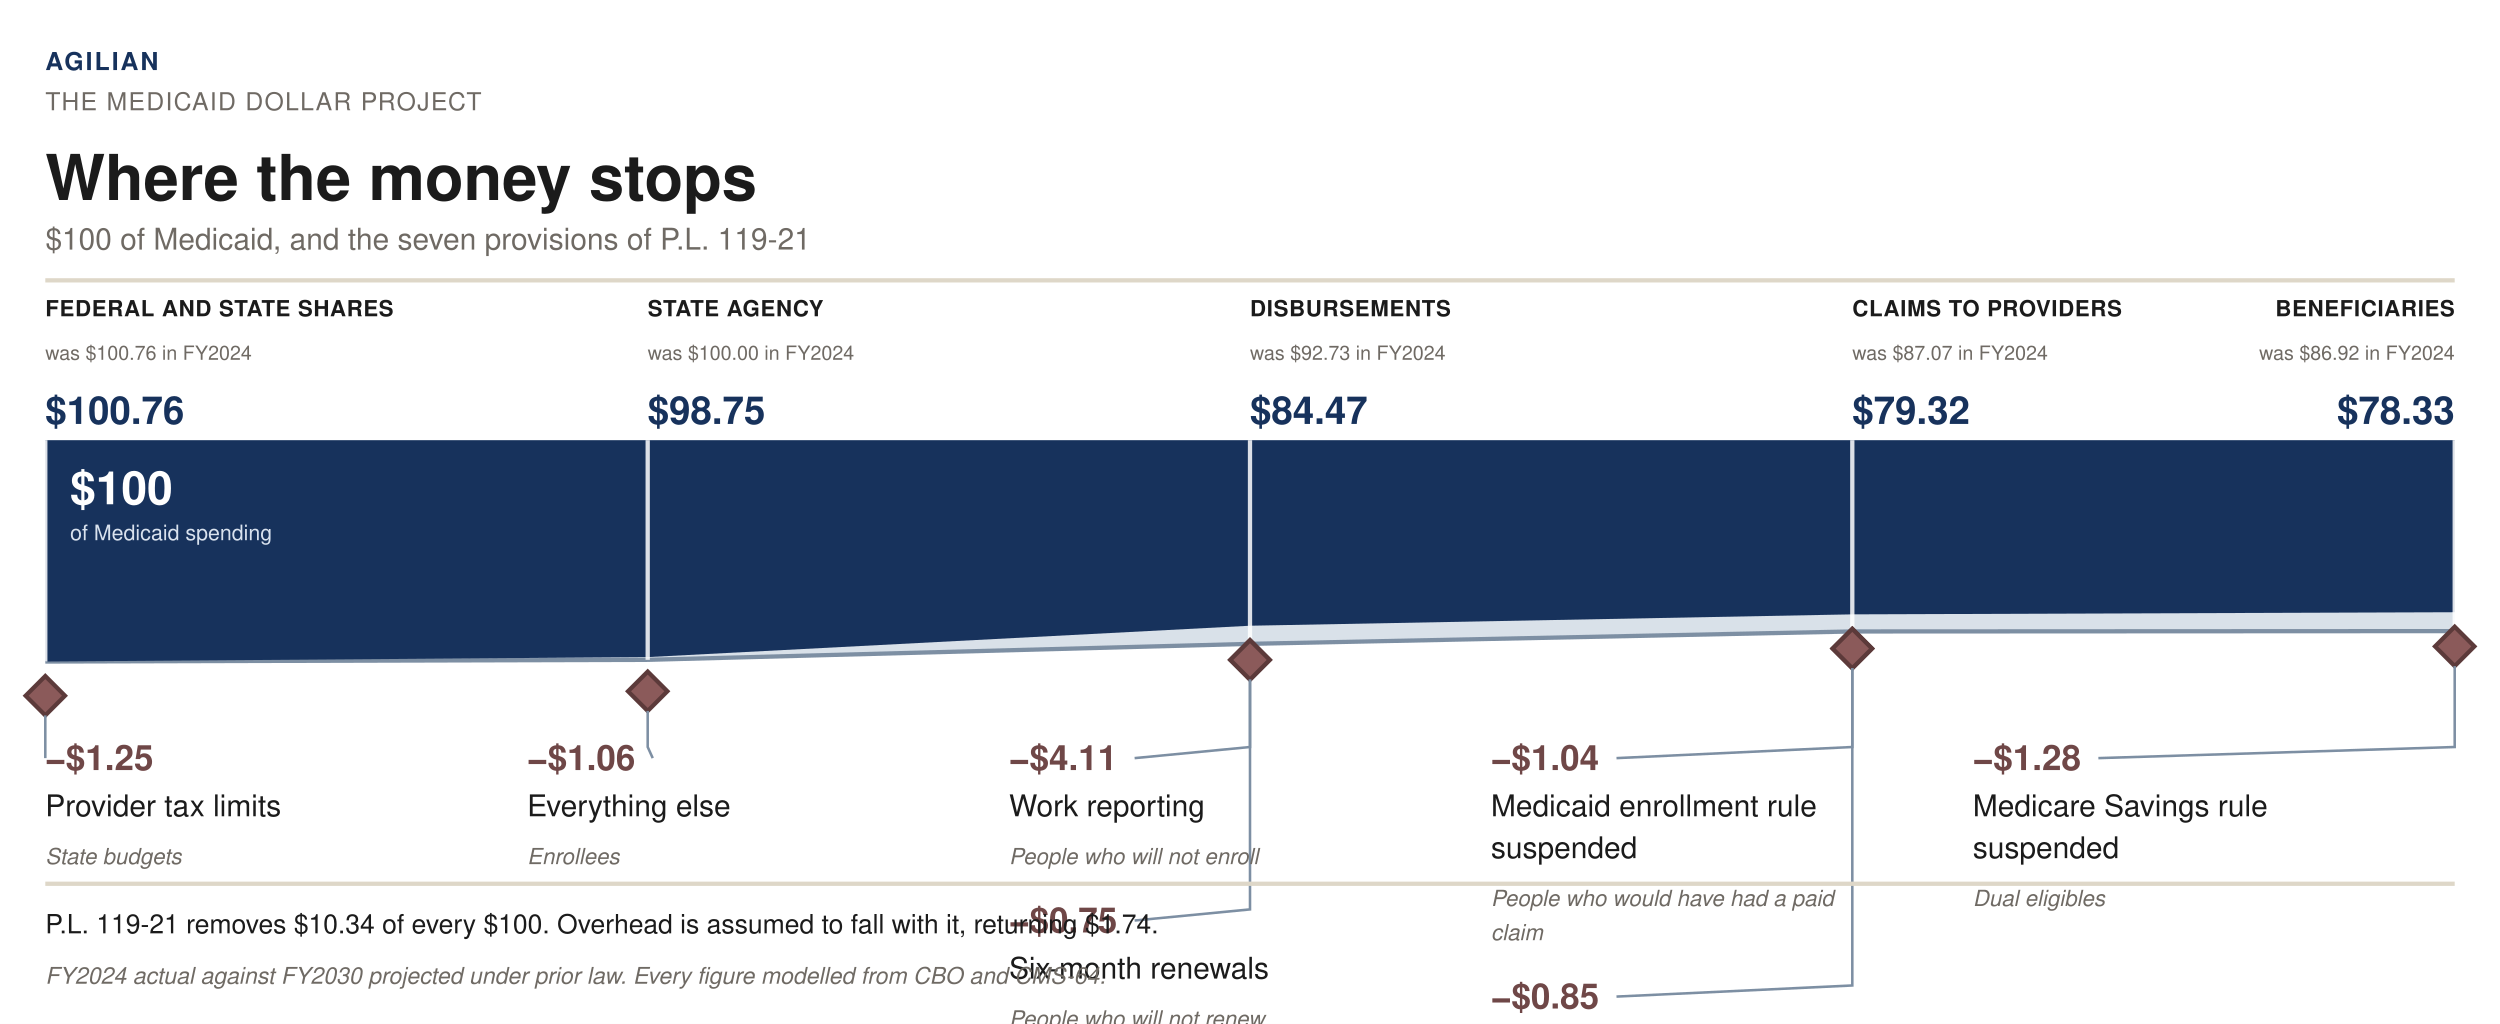
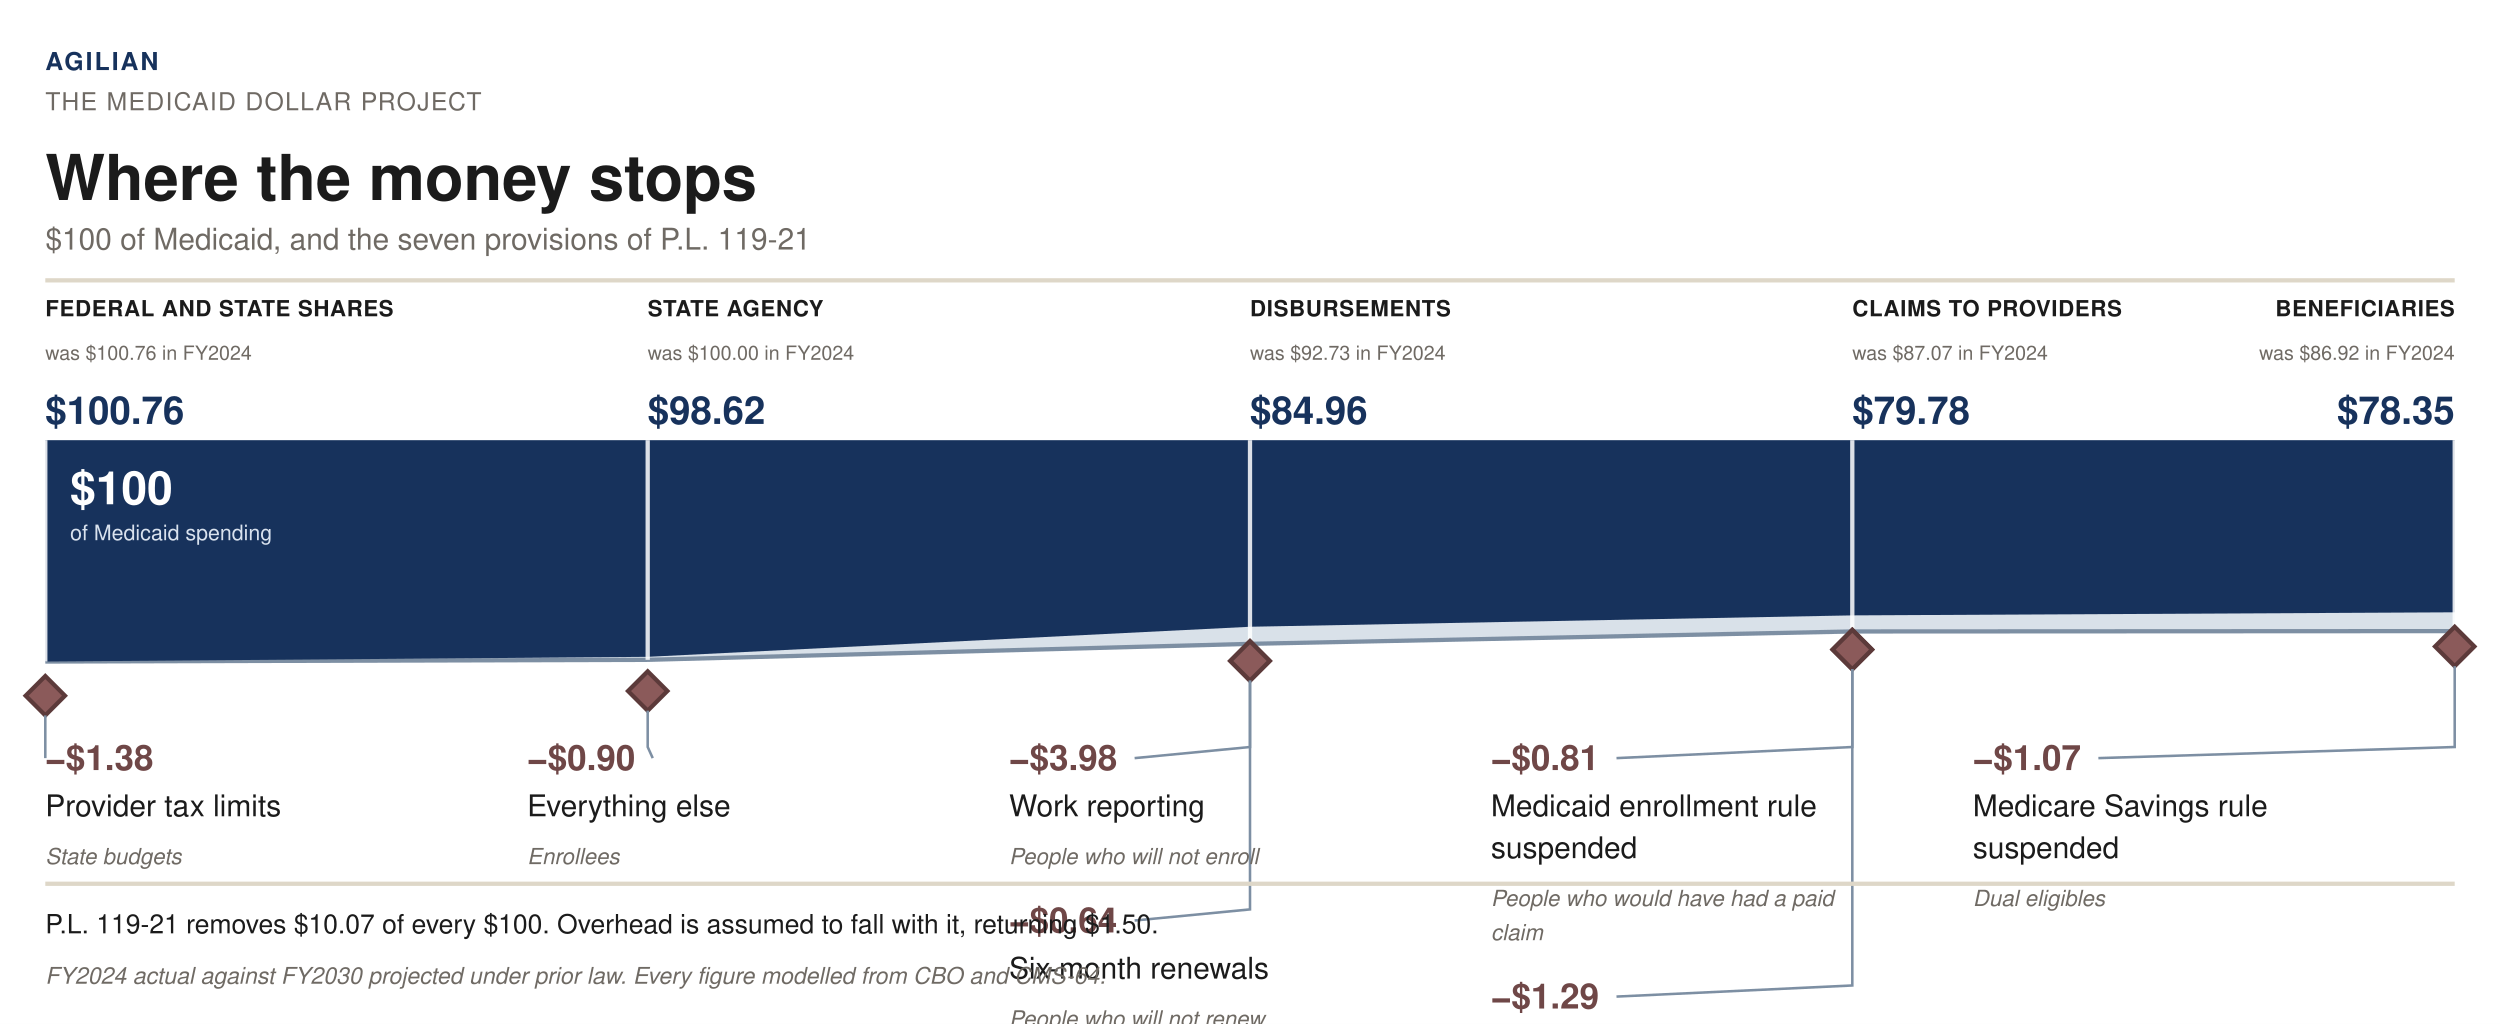
<svg xmlns="http://www.w3.org/2000/svg" viewBox="0 0 2925 1198" role="img" aria-labelledby="t_fig6_taper_all d_fig6_taper_all">
  <rect width="2925" height="1198" fill="#ffffff" />
  <text x="53.0" y="82.0" font-family="Segoe UI, Helvetica Neue, Helvetica, Arial, sans-serif" font-size="29" fill="#17325c" text-anchor="start" font-weight="bold" letter-spacing="2.4">AGILIAN</text>
  <text x="53.0" y="129.0" font-family="Segoe UI, Helvetica Neue, Helvetica, Arial, sans-serif" font-size="29" fill="#6f6a64" text-anchor="start" font-weight="normal" letter-spacing="1.5">THE MEDICAID DOLLAR PROJECT</text>
  <text x="53.0" y="234.0" font-family="Segoe UI, Helvetica Neue, Helvetica, Arial, sans-serif" font-size="74" fill="#1b1b1b" text-anchor="start" font-weight="bold">Where the money stops</text>
  <text x="53.0" y="292.0" font-family="Segoe UI, Helvetica Neue, Helvetica, Arial, sans-serif" font-size="35" fill="#6f6a64" text-anchor="start" font-weight="normal">$100 of Medicaid, and the seven provisions of P.L. 119-21</text>
  <line x1="53" y1="328" x2="2872" y2="328" stroke="#ded7c8" stroke-width="5.0" />
  <path d="M53.0,515.0 L53.0,774.0 L757.8,772.0 L1462.5,753.3 L2167.2,738.8 L2872.0,738.4 L2872.0,515.0 Z" fill="#ccd6e1" fill-opacity="0.75" />
  <path d="M53.0,774.0 L757.8,772.0 L1462.5,753.3 L2167.2,738.8 L2872.0,738.4" fill="none" stroke="#7d8fa3" stroke-width="5.0" />
-   <path d="M53.0,515.0 L53.0,774.0 L757.8,768.8 L1462.5,732.1 L2167.2,718.8 L2872.0,716.3 L2872.0,515.0 Z" fill="#17325c" />
+   <path d="M53.0,515.0 L53.0,774.0 L757.8,768.5 L1462.5,733.3 L2167.2,720.0 L2872.0,716.4 L2872.0,515.0 Z" fill="#17325c" />
  <text x="82.0" y="590.0" font-family="Segoe UI, Helvetica Neue, Helvetica, Arial, sans-serif" font-size="54" fill="#ffffff" text-anchor="start" font-weight="bold">$100</text>
  <text x="82.0" y="632.0" font-family="Segoe UI, Helvetica Neue, Helvetica, Arial, sans-serif" font-size="25" fill="#d9e2ee" text-anchor="start" font-weight="normal">of Medicaid spending</text>
  <line x1="53.0" y1="515.0" x2="53.0" y2="774.0" stroke="#ffffff" stroke-width="5.0" stroke-opacity="0.85" />
  <text x="53.0" y="370.0" font-family="Segoe UI, Helvetica Neue, Helvetica, Arial, sans-serif" font-size="26" fill="#1b1b1b" text-anchor="start" font-weight="bold" letter-spacing="0.8">FEDERAL AND STATE SHARES</text>
  <text x="53.0" y="421.0" font-family="Segoe UI, Helvetica Neue, Helvetica, Arial, sans-serif" font-size="23" fill="#6f6a64" text-anchor="start" font-weight="normal">was $100.76 in FY2024</text>
  <text x="53.0" y="496.0" font-family="Segoe UI, Helvetica Neue, Helvetica, Arial, sans-serif" font-size="45" fill="#17325c" text-anchor="start" font-weight="bold">$100.76</text>
  <line x1="757.8" y1="515.0" x2="757.8" y2="772.0" stroke="#ffffff" stroke-width="5.0" stroke-opacity="0.85" />
  <text x="757.8" y="370.0" font-family="Segoe UI, Helvetica Neue, Helvetica, Arial, sans-serif" font-size="26" fill="#1b1b1b" text-anchor="start" font-weight="bold" letter-spacing="0.8">STATE AGENCY</text>
  <text x="757.8" y="421.0" font-family="Segoe UI, Helvetica Neue, Helvetica, Arial, sans-serif" font-size="23" fill="#6f6a64" text-anchor="start" font-weight="normal">was $100.00 in FY2024</text>
-   <text x="757.8" y="496.0" font-family="Segoe UI, Helvetica Neue, Helvetica, Arial, sans-serif" font-size="45" fill="#17325c" text-anchor="start" font-weight="bold">$98.75</text>
+   <text x="757.8" y="496.0" font-family="Segoe UI, Helvetica Neue, Helvetica, Arial, sans-serif" font-size="45" fill="#17325c" text-anchor="start" font-weight="bold">$98.62</text>
  <line x1="1462.5" y1="515.0" x2="1462.5" y2="753.3" stroke="#ffffff" stroke-width="5.0" stroke-opacity="0.85" />
  <text x="1462.5" y="370.0" font-family="Segoe UI, Helvetica Neue, Helvetica, Arial, sans-serif" font-size="26" fill="#1b1b1b" text-anchor="start" font-weight="bold" letter-spacing="0.8">DISBURSEMENTS</text>
  <text x="1462.5" y="421.0" font-family="Segoe UI, Helvetica Neue, Helvetica, Arial, sans-serif" font-size="23" fill="#6f6a64" text-anchor="start" font-weight="normal">was $92.73 in FY2024</text>
-   <text x="1462.5" y="496.0" font-family="Segoe UI, Helvetica Neue, Helvetica, Arial, sans-serif" font-size="45" fill="#17325c" text-anchor="start" font-weight="bold">$84.47</text>
+   <text x="1462.5" y="496.0" font-family="Segoe UI, Helvetica Neue, Helvetica, Arial, sans-serif" font-size="45" fill="#17325c" text-anchor="start" font-weight="bold">$84.96</text>
  <line x1="2167.2" y1="515.0" x2="2167.2" y2="738.8" stroke="#ffffff" stroke-width="5.0" stroke-opacity="0.85" />
  <text x="2167.2" y="370.0" font-family="Segoe UI, Helvetica Neue, Helvetica, Arial, sans-serif" font-size="26" fill="#1b1b1b" text-anchor="start" font-weight="bold" letter-spacing="0.8">CLAIMS TO PROVIDERS</text>
  <text x="2167.2" y="421.0" font-family="Segoe UI, Helvetica Neue, Helvetica, Arial, sans-serif" font-size="23" fill="#6f6a64" text-anchor="start" font-weight="normal">was $87.07 in FY2024</text>
-   <text x="2167.2" y="496.0" font-family="Segoe UI, Helvetica Neue, Helvetica, Arial, sans-serif" font-size="45" fill="#17325c" text-anchor="start" font-weight="bold">$79.32</text>
+   <text x="2167.2" y="496.0" font-family="Segoe UI, Helvetica Neue, Helvetica, Arial, sans-serif" font-size="45" fill="#17325c" text-anchor="start" font-weight="bold">$79.78</text>
  <line x1="2872.0" y1="515.0" x2="2872.0" y2="738.4" stroke="#ffffff" stroke-width="5.0" stroke-opacity="0.85" />
  <text x="2872.0" y="370.0" font-family="Segoe UI, Helvetica Neue, Helvetica, Arial, sans-serif" font-size="26" fill="#1b1b1b" text-anchor="end" font-weight="bold" letter-spacing="0.8">BENEFICIARIES</text>
  <text x="2872.0" y="421.0" font-family="Segoe UI, Helvetica Neue, Helvetica, Arial, sans-serif" font-size="23" fill="#6f6a64" text-anchor="end" font-weight="normal">was $86.92 in FY2024</text>
-   <text x="2872.0" y="496.0" font-family="Segoe UI, Helvetica Neue, Helvetica, Arial, sans-serif" font-size="45" fill="#17325c" text-anchor="end" font-weight="bold">$78.33</text>
+   <text x="2872.0" y="496.0" font-family="Segoe UI, Helvetica Neue, Helvetica, Arial, sans-serif" font-size="45" fill="#17325c" text-anchor="end" font-weight="bold">$78.35</text>
  <path d="M53.0,791.0 L76.0,814.0 L53.0,837.0 L30.0,814.0 Z" fill="#8B5A5A" stroke="#5c3a3a" stroke-width="5.0" />
-   <path d="M757.8,785.8 L780.8,808.8 L757.8,831.8 L734.8,808.8 Z" fill="#8B5A5A" stroke="#5c3a3a" stroke-width="5.0" />
-   <path d="M1462.5,749.1 L1485.5,772.1 L1462.5,795.1 L1439.5,772.1 Z" fill="#8B5A5A" stroke="#5c3a3a" stroke-width="5.0" />
-   <path d="M1462.5,749.1 L1485.5,772.1 L1462.5,795.1 L1439.5,772.1 Z" fill="#8B5A5A" stroke="#5c3a3a" stroke-width="5.0" />
-   <path d="M2167.2,735.8 L2190.2,758.8 L2167.2,781.8 L2144.2,758.8 Z" fill="#8B5A5A" stroke="#5c3a3a" stroke-width="5.0" />
-   <path d="M2167.2,735.8 L2190.2,758.8 L2167.2,781.8 L2144.2,758.8 Z" fill="#8B5A5A" stroke="#5c3a3a" stroke-width="5.0" />
-   <path d="M2872.0,733.3 L2895.0,756.3 L2872.0,779.3 L2849.0,756.3 Z" fill="#8B5A5A" stroke="#5c3a3a" stroke-width="5.0" />
+   <path d="M757.8,785.5 L780.8,808.5 L757.8,831.5 L734.8,808.5 Z" fill="#8B5A5A" stroke="#5c3a3a" stroke-width="5.0" />
+   <path d="M1462.5,750.3 L1485.5,773.3 L1462.5,796.3 L1439.5,773.3 Z" fill="#8B5A5A" stroke="#5c3a3a" stroke-width="5.0" />
+   <path d="M1462.5,750.3 L1485.5,773.3 L1462.5,796.3 L1439.5,773.3 Z" fill="#8B5A5A" stroke="#5c3a3a" stroke-width="5.0" />
+   <path d="M2167.2,737.0 L2190.2,760.0 L2167.2,783.0 L2144.2,760.0 Z" fill="#8B5A5A" stroke="#5c3a3a" stroke-width="5.0" />
+   <path d="M2167.2,737.0 L2190.2,760.0 L2167.2,783.0 L2144.2,760.0 Z" fill="#8B5A5A" stroke="#5c3a3a" stroke-width="5.0" />
+   <path d="M2872.0,733.4 L2895.0,756.4 L2872.0,779.4 L2849.0,756.4 Z" fill="#8B5A5A" stroke="#5c3a3a" stroke-width="5.0" />
  <path d="M53.0,837.0 L53.0,887.0" fill="none" stroke="#7d8fa3" stroke-width="3.0" />
-   <path d="M757.8,831.8 L757.8,874.0 L763.7,887.0" fill="none" stroke="#7d8fa3" stroke-width="3.0" />
-   <path d="M1462.5,795.1 L1462.5,874.0 L1327.5,887.0" fill="none" stroke="#7d8fa3" stroke-width="3.0" />
-   <path d="M1462.5,795.1 L1462.5,1064.0 L1327.5,1077.0" fill="none" stroke="#7d8fa3" stroke-width="3.0" />
-   <path d="M2167.2,781.8 L2167.2,874.0 L1891.3,887.0" fill="none" stroke="#7d8fa3" stroke-width="3.0" />
-   <path d="M2167.2,781.8 L2167.2,1153.0 L1891.3,1166.0" fill="none" stroke="#7d8fa3" stroke-width="3.0" />
-   <path d="M2872.0,779.3 L2872.0,874.0 L2455.1,887.0" fill="none" stroke="#7d8fa3" stroke-width="3.0" />
-   <text x="53.0" y="901.0" font-family="Segoe UI, Helvetica Neue, Helvetica, Arial, sans-serif" font-size="41" fill="#6f4747" text-anchor="start" font-weight="bold">−$1.25</text>
+   <path d="M757.8,831.5 L757.8,874.0 L763.7,887.0" fill="none" stroke="#7d8fa3" stroke-width="3.0" />
+   <path d="M1462.5,796.3 L1462.5,874.0 L1327.5,887.0" fill="none" stroke="#7d8fa3" stroke-width="3.0" />
+   <path d="M1462.5,796.3 L1462.5,1064.0 L1327.5,1077.0" fill="none" stroke="#7d8fa3" stroke-width="3.0" />
+   <path d="M2167.2,783.0 L2167.2,874.0 L1891.3,887.0" fill="none" stroke="#7d8fa3" stroke-width="3.0" />
+   <path d="M2167.2,783.0 L2167.2,1153.0 L1891.3,1166.0" fill="none" stroke="#7d8fa3" stroke-width="3.0" />
+   <path d="M2872.0,779.4 L2872.0,874.0 L2455.1,887.0" fill="none" stroke="#7d8fa3" stroke-width="3.0" />
+   <text x="53.0" y="901.0" font-family="Segoe UI, Helvetica Neue, Helvetica, Arial, sans-serif" font-size="41" fill="#6f4747" text-anchor="start" font-weight="bold">−$1.38</text>
  <text x="53.0" y="955.0" font-family="Segoe UI, Helvetica Neue, Helvetica, Arial, sans-serif" font-size="35" fill="#1b1b1b" text-anchor="start" font-weight="normal">Provider tax limits</text>
  <text x="53.0" y="1011.0" font-family="Segoe UI, Helvetica Neue, Helvetica, Arial, sans-serif" font-size="26" fill="#6f6a64" text-anchor="start" font-weight="normal" font-style="italic">State budgets</text>
-   <text x="616.8" y="901.0" font-family="Segoe UI, Helvetica Neue, Helvetica, Arial, sans-serif" font-size="41" fill="#6f4747" text-anchor="start" font-weight="bold">−$1.06</text>
+   <text x="616.8" y="901.0" font-family="Segoe UI, Helvetica Neue, Helvetica, Arial, sans-serif" font-size="41" fill="#6f4747" text-anchor="start" font-weight="bold">−$0.90</text>
  <text x="616.8" y="955.0" font-family="Segoe UI, Helvetica Neue, Helvetica, Arial, sans-serif" font-size="35" fill="#1b1b1b" text-anchor="start" font-weight="normal">Everything else</text>
  <text x="616.8" y="1011.0" font-family="Segoe UI, Helvetica Neue, Helvetica, Arial, sans-serif" font-size="26" fill="#6f6a64" text-anchor="start" font-weight="normal" font-style="italic">Enrollees</text>
-   <text x="1180.6" y="901.0" font-family="Segoe UI, Helvetica Neue, Helvetica, Arial, sans-serif" font-size="41" fill="#6f4747" text-anchor="start" font-weight="bold">−$4.11</text>
+   <text x="1180.6" y="901.0" font-family="Segoe UI, Helvetica Neue, Helvetica, Arial, sans-serif" font-size="41" fill="#6f4747" text-anchor="start" font-weight="bold">−$3.98</text>
  <text x="1180.6" y="955.0" font-family="Segoe UI, Helvetica Neue, Helvetica, Arial, sans-serif" font-size="35" fill="#1b1b1b" text-anchor="start" font-weight="normal">Work reporting</text>
  <text x="1180.6" y="1011.0" font-family="Segoe UI, Helvetica Neue, Helvetica, Arial, sans-serif" font-size="26" fill="#6f6a64" text-anchor="start" font-weight="normal" font-style="italic">People who will not enroll</text>
-   <text x="1180.6" y="1091.0" font-family="Segoe UI, Helvetica Neue, Helvetica, Arial, sans-serif" font-size="41" fill="#6f4747" text-anchor="start" font-weight="bold">−$0.75</text>
+   <text x="1180.6" y="1091.0" font-family="Segoe UI, Helvetica Neue, Helvetica, Arial, sans-serif" font-size="41" fill="#6f4747" text-anchor="start" font-weight="bold">−$0.64</text>
  <text x="1180.6" y="1145.0" font-family="Segoe UI, Helvetica Neue, Helvetica, Arial, sans-serif" font-size="35" fill="#1b1b1b" text-anchor="start" font-weight="normal">Six-month renewals</text>
  <text x="1180.6" y="1201.0" font-family="Segoe UI, Helvetica Neue, Helvetica, Arial, sans-serif" font-size="26" fill="#6f6a64" text-anchor="start" font-weight="normal" font-style="italic">People who will not renew</text>
-   <text x="1744.4" y="901.0" font-family="Segoe UI, Helvetica Neue, Helvetica, Arial, sans-serif" font-size="41" fill="#6f4747" text-anchor="start" font-weight="bold">−$1.04</text>
+   <text x="1744.4" y="901.0" font-family="Segoe UI, Helvetica Neue, Helvetica, Arial, sans-serif" font-size="41" fill="#6f4747" text-anchor="start" font-weight="bold">−$0.81</text>
  <text x="1744.4" y="955.0" font-family="Segoe UI, Helvetica Neue, Helvetica, Arial, sans-serif" font-size="35" fill="#1b1b1b" text-anchor="start" font-weight="normal">Medicaid enrollment rule</text>
  <text x="1744.4" y="1004.0" font-family="Segoe UI, Helvetica Neue, Helvetica, Arial, sans-serif" font-size="35" fill="#1b1b1b" text-anchor="start" font-weight="normal">suspended</text>
  <text x="1744.4" y="1060.0" font-family="Segoe UI, Helvetica Neue, Helvetica, Arial, sans-serif" font-size="26" fill="#6f6a64" text-anchor="start" font-weight="normal" font-style="italic">People who would have had a paid</text>
  <text x="1744.4" y="1100.0" font-family="Segoe UI, Helvetica Neue, Helvetica, Arial, sans-serif" font-size="26" fill="#6f6a64" text-anchor="start" font-weight="normal" font-style="italic">claim</text>
-   <text x="1744.4" y="1180.0" font-family="Segoe UI, Helvetica Neue, Helvetica, Arial, sans-serif" font-size="41" fill="#6f4747" text-anchor="start" font-weight="bold">−$0.85</text>
+   <text x="1744.4" y="1180.0" font-family="Segoe UI, Helvetica Neue, Helvetica, Arial, sans-serif" font-size="41" fill="#6f4747" text-anchor="start" font-weight="bold">−$1.29</text>
  <text x="1744.4" y="1234.0" font-family="Segoe UI, Helvetica Neue, Helvetica, Arial, sans-serif" font-size="35" fill="#1b1b1b" text-anchor="start" font-weight="normal">Directed payment caps</text>
  <text x="1744.4" y="1290.0" font-family="Segoe UI, Helvetica Neue, Helvetica, Arial, sans-serif" font-size="26" fill="#6f6a64" text-anchor="start" font-weight="normal" font-style="italic">Hospitals, nursing facilities,</text>
  <text x="1744.4" y="1330.0" font-family="Segoe UI, Helvetica Neue, Helvetica, Arial, sans-serif" font-size="26" fill="#6f6a64" text-anchor="start" font-weight="normal" font-style="italic">academic centres</text>
-   <text x="2308.2" y="901.0" font-family="Segoe UI, Helvetica Neue, Helvetica, Arial, sans-serif" font-size="41" fill="#6f4747" text-anchor="start" font-weight="bold">−$1.28</text>
+   <text x="2308.2" y="901.0" font-family="Segoe UI, Helvetica Neue, Helvetica, Arial, sans-serif" font-size="41" fill="#6f4747" text-anchor="start" font-weight="bold">−$1.07</text>
  <text x="2308.2" y="955.0" font-family="Segoe UI, Helvetica Neue, Helvetica, Arial, sans-serif" font-size="35" fill="#1b1b1b" text-anchor="start" font-weight="normal">Medicare Savings rule</text>
  <text x="2308.2" y="1004.0" font-family="Segoe UI, Helvetica Neue, Helvetica, Arial, sans-serif" font-size="35" fill="#1b1b1b" text-anchor="start" font-weight="normal">suspended</text>
  <text x="2308.2" y="1060.0" font-family="Segoe UI, Helvetica Neue, Helvetica, Arial, sans-serif" font-size="26" fill="#6f6a64" text-anchor="start" font-weight="normal" font-style="italic">Dual eligibles</text>
  <rect x="53.0" y="1450.0" width="58" height="40" fill="#17325c" />
  <text x="130.0" y="1480.0" font-family="Segoe UI, Helvetica Neue, Helvetica, Arial, sans-serif" font-size="29" fill="#1b1b1b" text-anchor="start" font-weight="normal">FY2030 projected spend, after P.L. 119-21</text>
  <rect x="776.3" y="1450.0" width="58" height="40" fill="#ccd6e1" stroke="#7d8fa3" stroke-width="5.0" />
  <text x="853.3" y="1480.0" font-family="Segoe UI, Helvetica Neue, Helvetica, Arial, sans-serif" font-size="29" fill="#1b1b1b" text-anchor="start" font-weight="normal">Money impacted by P.L. 119-21</text>
  <line x1="53" y1="1034.0" x2="2872" y2="1034.0" stroke="#ded7c8" stroke-width="5.0" />
-   <text x="53.0" y="1092.0" font-family="Segoe UI, Helvetica Neue, Helvetica, Arial, sans-serif" font-size="31" fill="#1b1b1b" text-anchor="start" font-weight="normal">P.L. 119-21 removes $10.34 of every $100. Overhead is assumed to fall with it, returning $1.74.</text>
+   <text x="53.0" y="1092.0" font-family="Segoe UI, Helvetica Neue, Helvetica, Arial, sans-serif" font-size="31" fill="#1b1b1b" text-anchor="start" font-weight="normal">P.L. 119-21 removes $10.07 of every $100. Overhead is assumed to fall with it, returning $1.50.</text>
  <text x="53.0" y="1151.0" font-family="Segoe UI, Helvetica Neue, Helvetica, Arial, sans-serif" font-size="27" fill="#6f6a64" text-anchor="start" font-weight="normal" font-style="italic">FY2024 actual against FY2030 projected under prior law. Every figure modelled from CBO and CMS-64.</text>
</svg>
